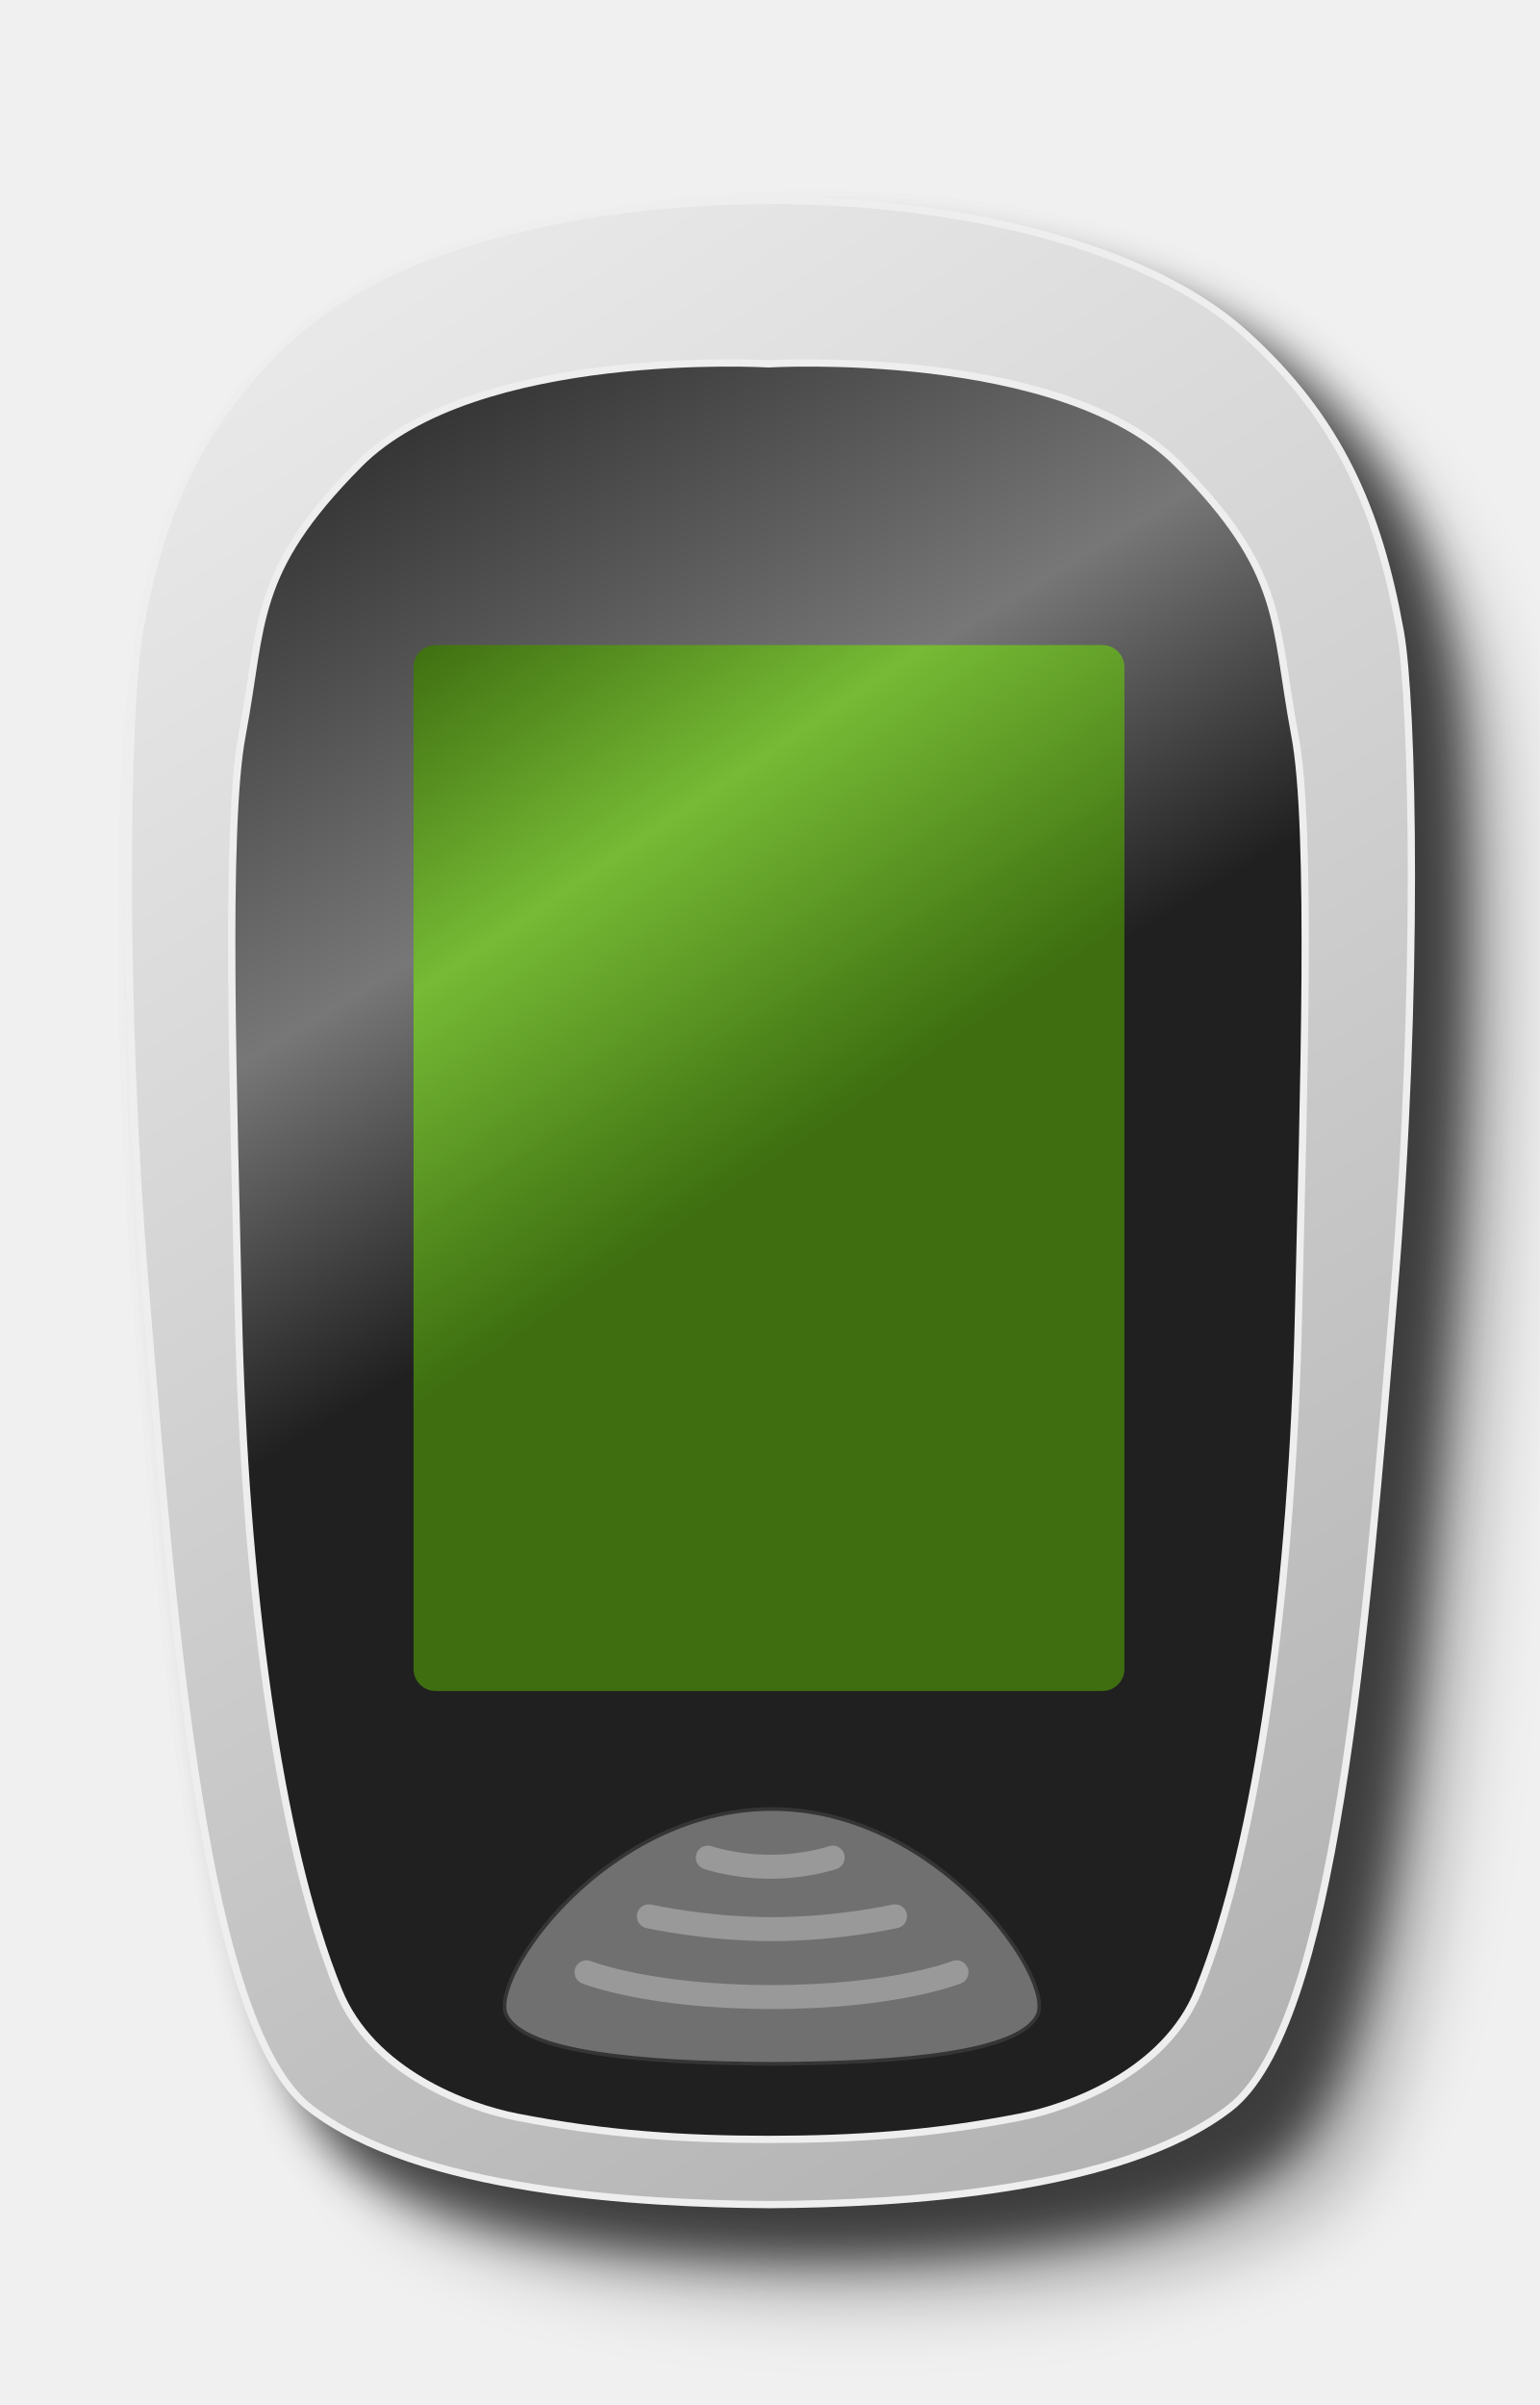
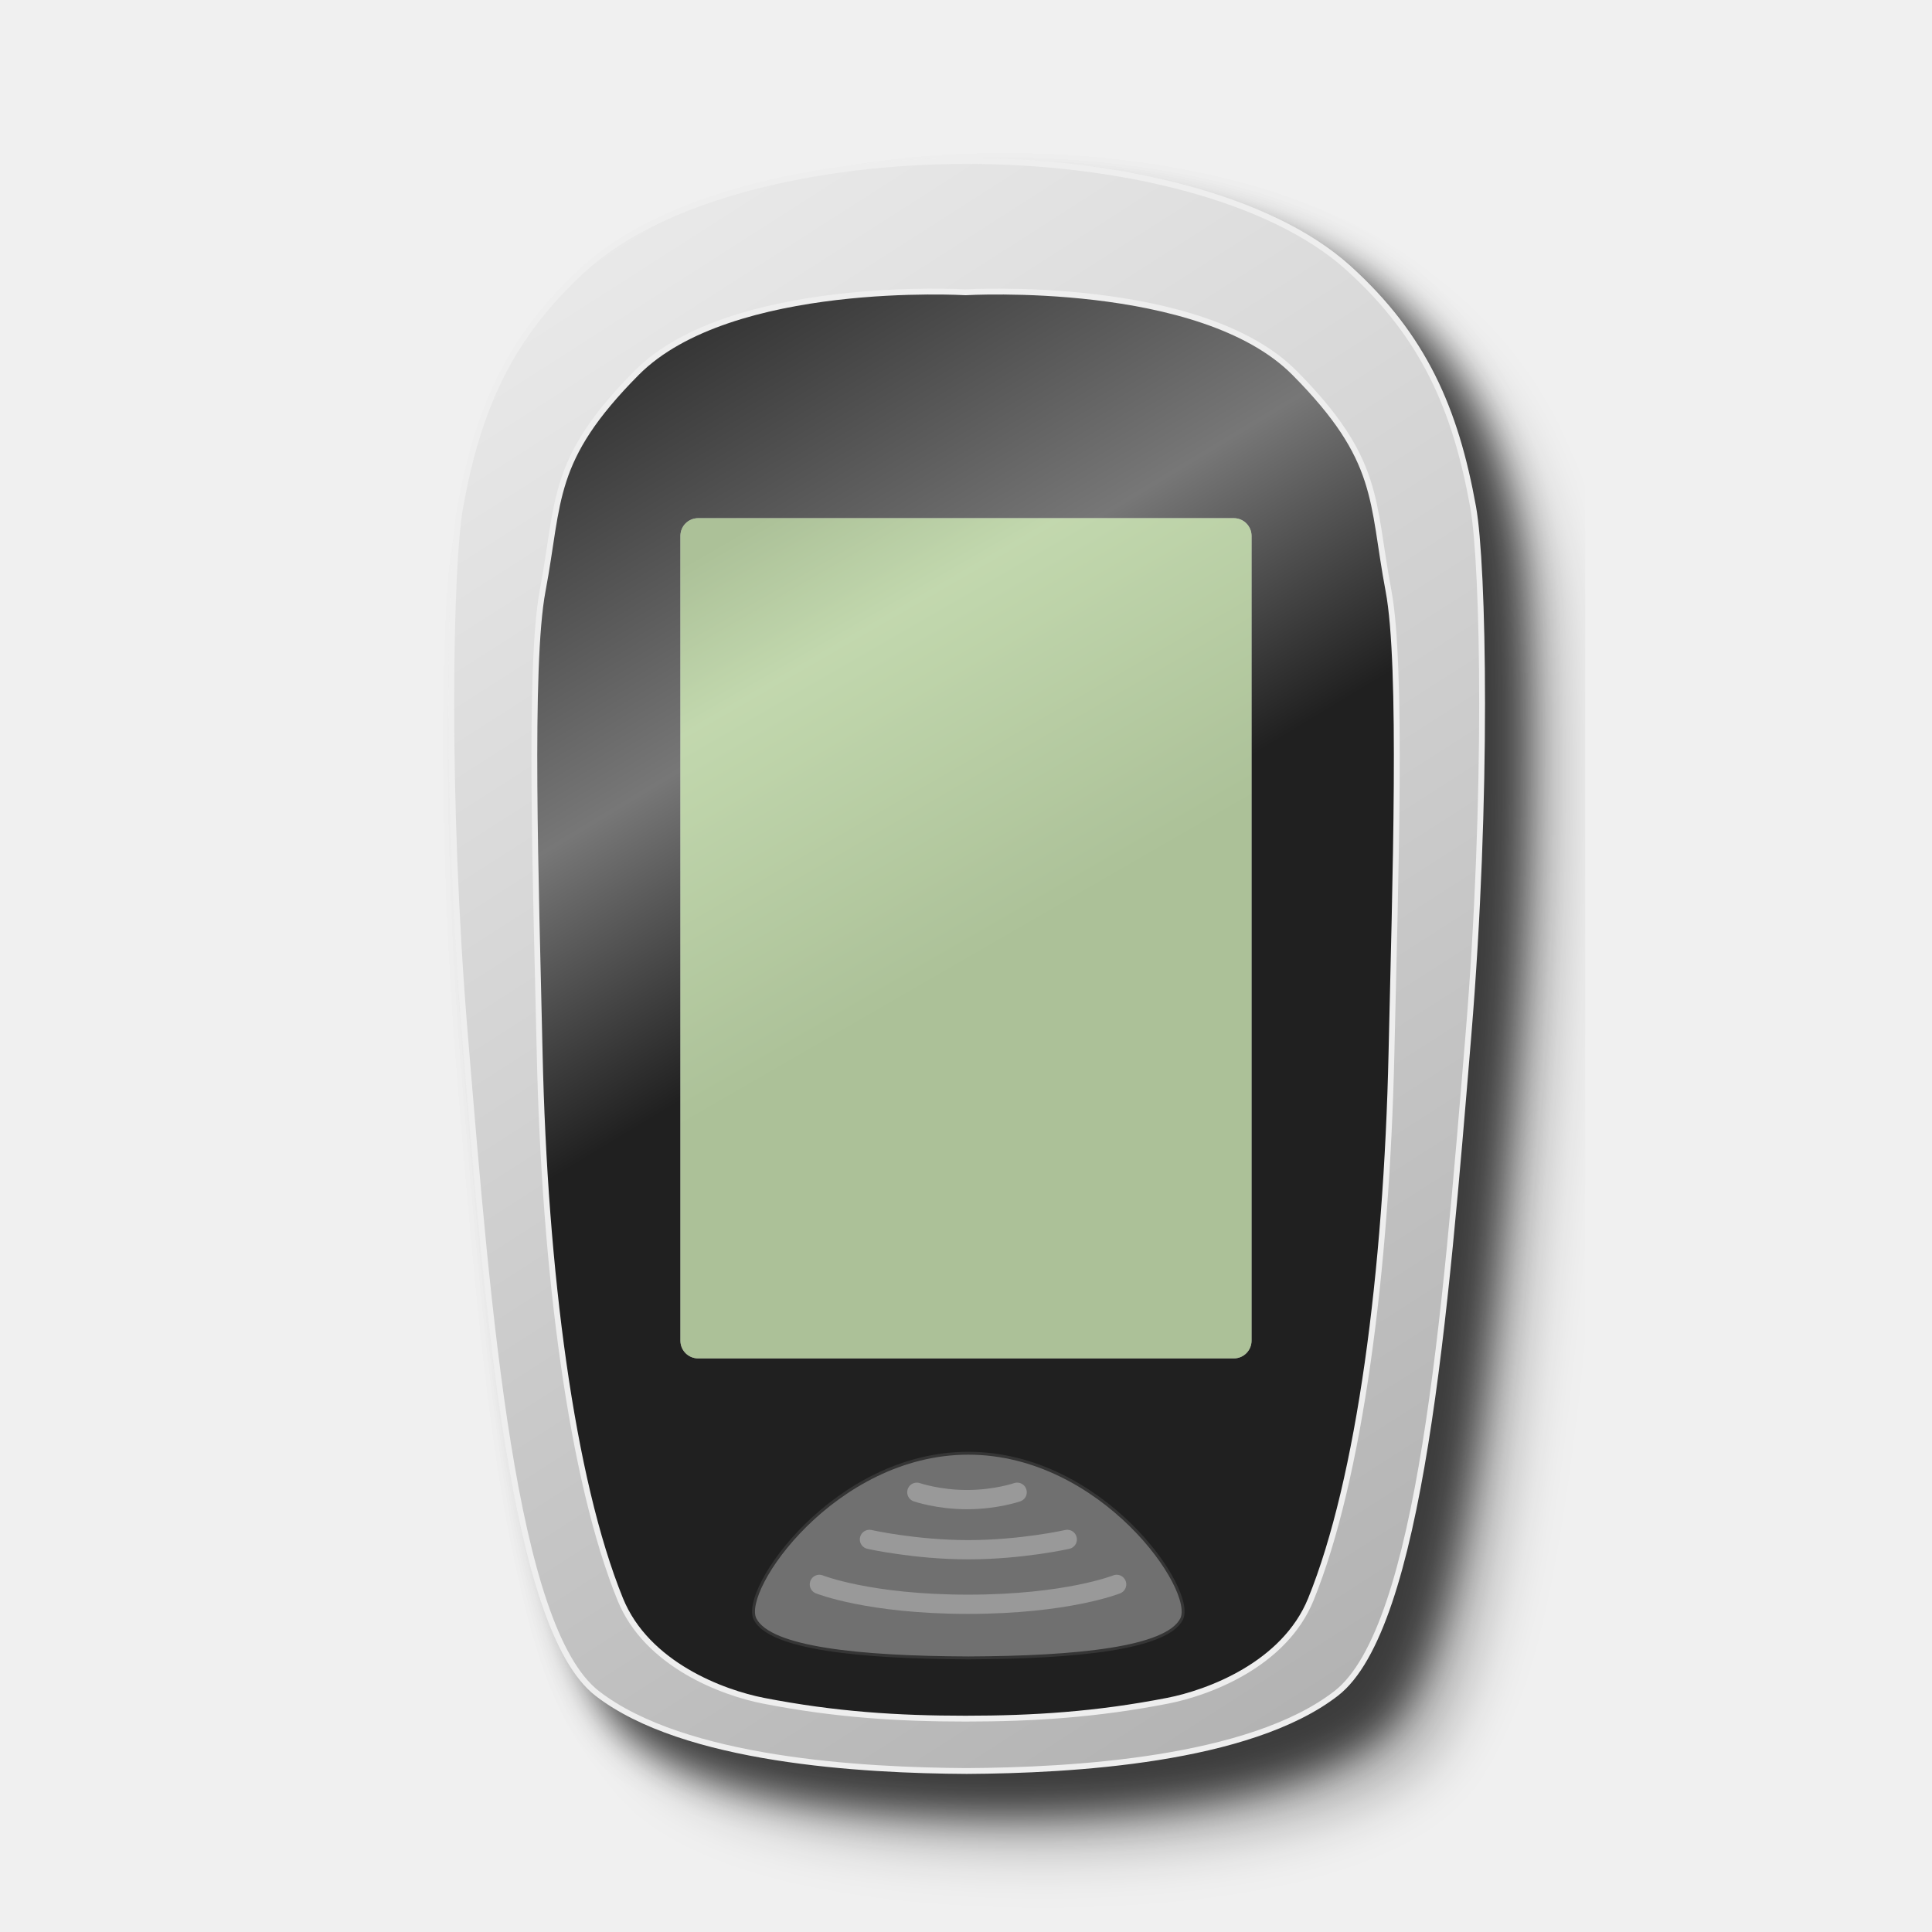
- <svg xmlns="http://www.w3.org/2000/svg" xmlns:xlink="http://www.w3.org/1999/xlink" width="37.986mm" height="59.327mm" viewBox="0 0 37.986 59.327" version="1.1" id="svg8">
+ <svg xmlns="http://www.w3.org/2000/svg" xmlns:xlink="http://www.w3.org/1999/xlink" width="50mm" height="50mm" viewBox="0 0 50 50" version="1.1" id="svg8">
  <defs id="defs2">
    <linearGradient id="linearGradient5222">
-       <stop style="stop-color:#3e6f10;stop-opacity:1" offset="0" id="stop5214" />
-       <stop id="stop5216" offset="0.5" style="stop-color:#3e6f10;stop-opacity:1" />
-       <stop style="stop-color:#76ba34;stop-opacity:1" offset="0.772" id="stop5218" />
-       <stop style="stop-color:#3f6f10;stop-opacity:1" offset="1" id="stop5220" />
+       <stop style="stop-color:#688e44;stop-opacity:1" offset="0" id="stop5214" />
+       <stop id="stop5216" offset="0.5" style="stop-color:#688e44;stop-opacity:1" />
+       <stop style="stop-color:#90b86b;stop-opacity:1" offset="0.85" id="stop5218" />
+       <stop style="stop-color:#688e44;stop-opacity:1" offset="1" id="stop5220" />
    </linearGradient>
    <linearGradient id="linearGradient5190">
      <stop id="stop5186" offset="0" style="stop-color:#202020;stop-opacity:1" />
      <stop style="stop-color:#202020;stop-opacity:1" offset="0.539" id="stop5192" />
      <stop id="stop5194" offset="0.709" style="stop-color:#777777;stop-opacity:1" />
      <stop id="stop5188" offset="1" style="stop-color:#202020;stop-opacity:1" />
    </linearGradient>
    <linearGradient id="linearGradient5176">
      <stop id="stop5172" offset="0" style="stop-color:#aeaeae;stop-opacity:1" />
      <stop id="stop5174" offset="1" style="stop-color:#eeeeee;stop-opacity:1" />
    </linearGradient>
    <filter style="color-interpolation-filters:sRGB" id="filter5394">
      <feFlood flood-opacity="0.498" flood-color="rgb(0,0,0)" result="flood" id="feFlood5384" />
      <feComposite in="flood" in2="SourceGraphic" operator="in" result="composite1" id="feComposite5386" />
      <feGaussianBlur in="composite1" stdDeviation="1" result="blur" id="feGaussianBlur5388" />
      <feOffset dx="2" dy="2" result="offset" id="feOffset5390" />
      <feComposite in="SourceGraphic" in2="offset" operator="over" result="fbSourceGraphic" id="feComposite5392" />
      <feColorMatrix result="fbSourceGraphicAlpha" in="fbSourceGraphic" values="0 0 0 -1 0 0 0 0 -1 0 0 0 0 -1 0 0 0 0 1 0" id="feColorMatrix5396" />
      <feFlood id="feFlood5398" flood-opacity="0.498" flood-color="rgb(0,0,0)" result="flood" in="fbSourceGraphic" />
      <feComposite in2="fbSourceGraphic" id="feComposite5400" in="flood" operator="in" result="composite1" />
      <feGaussianBlur id="feGaussianBlur5402" in="composite1" stdDeviation="1" result="blur" />
      <feOffset id="feOffset5404" dx="2" dy="2" result="offset" />
      <feComposite in2="offset" id="feComposite5406" in="fbSourceGraphic" operator="over" result="composite2" />
    </filter>
    <filter style="color-interpolation-filters:sRGB" id="filter5718">
      <feFlood flood-opacity="0.498" flood-color="rgb(0,0,0)" result="flood" id="feFlood5708" />
      <feComposite in="flood" in2="SourceGraphic" operator="in" result="composite1" id="feComposite5710" />
      <feGaussianBlur in="composite1" stdDeviation="1" result="blur" id="feGaussianBlur5712" />
      <feOffset dx="2" dy="2" result="offset" id="feOffset5714" />
      <feComposite in="SourceGraphic" in2="offset" operator="over" result="composite2" id="feComposite5716" />
    </filter>
    <filter style="color-interpolation-filters:sRGB" id="filter5880">
      <feFlood flood-opacity="0.498" flood-color="rgb(0,0,0)" result="flood" id="feFlood5870" />
      <feComposite in="flood" in2="SourceGraphic" operator="in" result="composite1" id="feComposite5872" />
      <feGaussianBlur in="composite1" stdDeviation="1" result="blur" id="feGaussianBlur5874" />
      <feOffset dx="2" dy="2" result="offset" id="feOffset5876" />
      <feComposite in="SourceGraphic" in2="offset" operator="over" result="composite2" id="feComposite5878" />
    </filter>
-     <linearGradient xlink:href="#linearGradient5176" id="linearGradient5729" gradientUnits="userSpaceOnUse" x1="169.807" y1="309.798" x2="116.252" y2="226.152" />
-     <linearGradient xlink:href="#linearGradient5176" id="linearGradient5731" gradientUnits="userSpaceOnUse" x1="169.807" y1="309.798" x2="116.252" y2="226.152" />
-     <linearGradient xlink:href="#linearGradient5190" id="linearGradient5733" gradientUnits="userSpaceOnUse" x1="165.375" y1="307.077" x2="120.569" y2="232.935" />
-     <linearGradient xlink:href="#linearGradient5190" id="linearGradient5735" gradientUnits="userSpaceOnUse" x1="165.375" y1="307.077" x2="120.569" y2="232.935" />
-     <linearGradient xlink:href="#linearGradient5222" id="linearGradient5737" gradientUnits="userSpaceOnUse" gradientTransform="translate(-12.54769,1121.266)" x1="234.104" y1="261.542" x2="136.077" y2="117.331" />
+     <linearGradient xlink:href="#linearGradient5176" id="linearGradient7645" gradientUnits="userSpaceOnUse" x1="169.807" y1="309.798" x2="116.252" y2="226.152" />
+     <linearGradient xlink:href="#linearGradient5176" id="linearGradient7647" gradientUnits="userSpaceOnUse" x1="169.807" y1="309.798" x2="116.252" y2="226.152" />
+     <linearGradient xlink:href="#linearGradient5190" id="linearGradient7649" gradientUnits="userSpaceOnUse" x1="165.375" y1="307.077" x2="120.569" y2="232.935" />
+     <linearGradient xlink:href="#linearGradient5190" id="linearGradient7651" gradientUnits="userSpaceOnUse" x1="165.375" y1="307.077" x2="120.569" y2="232.935" />
+     <linearGradient xlink:href="#linearGradient5222" id="linearGradient7653" gradientUnits="userSpaceOnUse" gradientTransform="matrix(0.1155119,0,0,0.1155119,1011.4,421.5081)" x1="234.104" y1="261.542" x2="150.844" y2="117.331" />
  </defs>
-   <g id="layer1" transform="translate(-97.03627,-392.0233)">
-     <g id="g5727" transform="matrix(0.4271732,0,0,0.4271732,264.584,196.6547)">
-       <g id="g5725" transform="matrix(0.4188246,0,0,0.4188246,-420.0774,-24.15192)">
-         <g transform="matrix(3.303658,0,0,3.303658,-299.8601,430.1588)" id="g5699" style="display:inline;fill:url(#linearGradient5731);fill-opacity:1;stroke:#eeeeee;stroke-width:0.303;stroke-miterlimit:4;stroke-dasharray:none;stroke-opacity:1;filter:url(#filter5394)">
-           <path id="path5697" d="m 123.837,305.77 c -4.392,-3.398 -5.675,-19.753 -6.871,-34.169 -1.03,-12.409 -0.791,-24.462 -0.249,-27.466 0.916,-5.079 2.549,-8.867 6.475,-12.419 4.086,-3.697 12.01,-5.563 19.838,-5.563 7.828,0 15.752,1.866 19.838,5.563 3.927,3.553 5.559,7.34 6.475,12.419 0.542,3.005 0.78,15.057 -0.249,27.466 -1.196,14.417 -2.479,30.771 -6.871,34.169 -4.513,3.491 -13.779,3.997 -19.193,4.028 -5.414,-0.031 -14.68,-0.537 -19.193,-4.028 z" style="fill:url(#linearGradient5729);fill-opacity:1;stroke:#eeeeee;stroke-width:0.303;stroke-linecap:butt;stroke-linejoin:miter;stroke-miterlimit:4;stroke-dasharray:none;stroke-opacity:1" />
+   <g id="layer1" transform="translate(-1020.531,-413.0914)">
+     <g id="g4836" transform="matrix(1.305343,0,0,1.305343,-302.6012,-141.4018)">
+       <g transform="matrix(0.3816119,0,0,0.3816119,978.2116,341.6769)" id="g7605" style="display:inline;fill:url(#linearGradient7647);fill-opacity:1;stroke:#eeeeee;stroke-width:0.303;stroke-miterlimit:4;stroke-dasharray:none;stroke-opacity:1;filter:url(#filter5394)">
+         <path id="path7603" d="m 123.837,305.77 c -4.392,-3.398 -5.675,-19.753 -6.871,-34.169 -1.03,-12.409 -0.791,-24.462 -0.249,-27.466 0.916,-5.079 2.549,-8.867 6.475,-12.419 4.086,-3.697 12.01,-5.563 19.838,-5.563 7.828,0 15.752,1.866 19.838,5.563 3.927,3.553 5.559,7.34 6.475,12.419 0.542,3.005 0.78,15.057 -0.249,27.466 -1.196,14.417 -2.479,30.771 -6.871,34.169 -4.513,3.491 -13.779,3.997 -19.193,4.028 -5.414,-0.031 -14.68,-0.537 -19.193,-4.028 z" style="fill:url(#linearGradient7645);fill-opacity:1;stroke:#eeeeee;stroke-width:0.303;stroke-linecap:butt;stroke-linejoin:miter;stroke-miterlimit:4;stroke-dasharray:none;stroke-opacity:1" />
+       </g>
+       <g transform="matrix(0.3816119,0,0,0.3816119,978.2116,341.6769)" id="g7609" style="fill:url(#linearGradient7651);fill-opacity:1;stroke:#eeeeee;stroke-width:0.303;stroke-miterlimit:4;stroke-dasharray:none;stroke-opacity:1">
+         <path style="fill:url(#linearGradient7649);fill-opacity:1;stroke:#eeeeee;stroke-width:0.303;stroke-linecap:butt;stroke-linejoin:miter;stroke-miterlimit:4;stroke-dasharray:none;stroke-opacity:1" d="m 153.472,306.147 c 2.099,-0.409 6.06,-1.868 7.441,-5.271 2.532,-6.238 3.934,-17.054 4.186,-28.37 0.197,-8.85 0.578,-20.147 -0.155,-24.029 -0.89,-4.712 -0.383,-6.781 -4.883,-11.317 -4.872,-4.911 -17.089,-4.186 -17.089,-4.186 0,0 -12.217,-0.725 -17.089,4.186 -4.5,4.536 -3.994,6.606 -4.883,11.317 -0.733,3.882 -0.352,15.18 -0.155,24.029 0.251,11.317 1.653,22.132 4.186,28.37 1.381,3.403 5.343,4.862 7.441,5.271 3.709,0.723 6.986,0.93 10.5,0.93 3.514,0 6.791,-0.207 10.5,-0.93 z" id="path7607" />
+       </g>
+       <g transform="matrix(0.3816119,0,0,0.3816119,978.2116,341.6769)" style="display:inline;fill:#707070;fill-opacity:1;stroke:#353535;stroke-width:0.151;stroke-miterlimit:4;stroke-dasharray:none;stroke-opacity:1" id="g7613">
+         <path style="fill:#707070;fill-opacity:1;stroke:#353535;stroke-width:0.151;stroke-linecap:butt;stroke-linejoin:miter;stroke-miterlimit:4;stroke-dasharray:none;stroke-opacity:1" d="m 154.192,301.912 c 0.787,-1.509 -4.122,-8.624 -11.077,-8.624 -6.954,0 -11.864,7.115 -11.077,8.624 0.787,1.509 5.386,1.987 11.077,2.01 5.691,-0.023 10.29,-0.501 11.077,-2.01 z" id="path7611" />
+       </g>
+       <rect ry="0.351" y="435.061" x="1027.118" height="16.658" width="11.323" id="rect5984" style="display:inline;opacity:1;fill:#ffffff;fill-opacity:1;stroke:none;stroke-width:0.407;stroke-linecap:round;stroke-linejoin:miter;stroke-miterlimit:4;stroke-dasharray:none;stroke-dashoffset:0;stroke-opacity:1" />
+       <rect style="display:inline;opacity:0.55;fill:url(#linearGradient7653);fill-opacity:1;stroke:none;stroke-width:0.407;stroke-linecap:round;stroke-linejoin:miter;stroke-miterlimit:4;stroke-dasharray:none;stroke-dashoffset:0;stroke-opacity:1" id="rect7615" width="11.323" height="16.658" x="1027.118" y="435.061" ry="0.351" />
+       <g transform="matrix(0.3816119,0,0,0.3816119,978.2116,341.6769)" style="display:inline;fill:none;fill-opacity:1;stroke:#999999;stroke-opacity:1" id="g7629">
+         <g id="g7619" style="fill:none;fill-opacity:1;stroke:#999999;stroke-opacity:1">
+           <path style="fill:none;fill-opacity:1;stroke:#999999;stroke-width:1;stroke-linecap:round;stroke-linejoin:miter;stroke-miterlimit:4;stroke-dasharray:none;stroke-opacity:1" d="m 145.652,295.315 c 0,0 -1.101,0.383 -2.606,0.383 -1.505,0 -2.606,-0.383 -2.606,-0.383" id="path7617" />
        </g>
-         <g transform="matrix(3.303658,0,0,3.303658,-299.8601,430.1588)" id="g5703" style="fill:url(#linearGradient5735);fill-opacity:1;stroke:#eeeeee;stroke-width:0.303;stroke-miterlimit:4;stroke-dasharray:none;stroke-opacity:1">
-           <path style="fill:url(#linearGradient5733);fill-opacity:1;stroke:#eeeeee;stroke-width:0.303;stroke-linecap:butt;stroke-linejoin:miter;stroke-miterlimit:4;stroke-dasharray:none;stroke-opacity:1" d="m 153.472,306.147 c 2.099,-0.409 6.06,-1.868 7.441,-5.271 2.532,-6.238 3.934,-17.054 4.186,-28.37 0.197,-8.85 0.578,-20.147 -0.155,-24.029 -0.89,-4.712 -0.383,-6.781 -4.883,-11.317 -4.872,-4.911 -17.089,-4.186 -17.089,-4.186 0,0 -12.217,-0.725 -17.089,4.186 -4.5,4.536 -3.994,6.606 -4.883,11.317 -0.733,3.882 -0.352,15.18 -0.155,24.029 0.251,11.317 1.653,22.132 4.186,28.37 1.381,3.403 5.343,4.862 7.441,5.271 3.709,0.723 6.986,0.93 10.5,0.93 3.514,0 6.791,-0.207 10.5,-0.93 z" id="path5701" />
+         <g id="g7623" style="fill:none;fill-opacity:1;stroke:#999999;stroke-opacity:1">
+           <path style="fill:none;fill-opacity:1;stroke:#999999;stroke-width:1;stroke-linecap:round;stroke-linejoin:miter;stroke-miterlimit:4;stroke-dasharray:none;stroke-opacity:1" d="m 148.256,297.766 c 0,0 -2.38,0.536 -5.139,0.536 -2.759,0 -5.139,-0.536 -5.139,-0.536" id="path7621" />
        </g>
-         <g transform="matrix(3.303658,0,0,3.303658,-299.8601,430.1588)" style="display:inline;fill:#707070;fill-opacity:1;stroke:#353535;stroke-width:0.151;stroke-miterlimit:4;stroke-dasharray:none;stroke-opacity:1" id="g5707">
-           <path style="fill:#707070;fill-opacity:1;stroke:#353535;stroke-width:0.151;stroke-linecap:butt;stroke-linejoin:miter;stroke-miterlimit:4;stroke-dasharray:none;stroke-opacity:1" d="m 154.192,301.912 c 0.787,-1.509 -4.122,-8.624 -11.077,-8.624 -6.954,0 -11.864,7.115 -11.077,8.624 0.787,1.509 5.386,1.987 11.077,2.01 5.691,-0.023 10.29,-0.501 11.077,-2.01 z" id="path5705" />
-         </g>
-         <rect style="display:inline;opacity:0.99;fill:url(#linearGradient5737);fill-opacity:1;stroke:none;stroke-width:3.519;stroke-linecap:round;stroke-linejoin:miter;stroke-miterlimit:4;stroke-dasharray:none;stroke-dashoffset:0;stroke-opacity:1" id="rect5709" width="98.027" height="144.211" x="123.529" y="1238.597" ry="3.036" />
-         <g transform="matrix(3.303658,0,0,3.303658,-299.8601,430.1588)" style="display:inline;fill:none;fill-opacity:1;stroke:#999999;stroke-opacity:1" id="g5723">
-           <g id="g5713" style="fill:none;fill-opacity:1;stroke:#999999;stroke-opacity:1">
-             <path style="fill:none;fill-opacity:1;stroke:#999999;stroke-width:1;stroke-linecap:round;stroke-linejoin:miter;stroke-miterlimit:4;stroke-dasharray:none;stroke-opacity:1" d="m 145.652,295.315 c 0,0 -1.101,0.383 -2.606,0.383 -1.505,0 -2.606,-0.383 -2.606,-0.383" id="path5711" />
-           </g>
-           <g id="g5717" style="fill:none;fill-opacity:1;stroke:#999999;stroke-opacity:1">
-             <path style="fill:none;fill-opacity:1;stroke:#999999;stroke-width:1;stroke-linecap:round;stroke-linejoin:miter;stroke-miterlimit:4;stroke-dasharray:none;stroke-opacity:1" d="m 148.256,297.766 c 0,0 -2.38,0.536 -5.139,0.536 -2.759,0 -5.139,-0.536 -5.139,-0.536" id="path5715" />
-           </g>
-           <g id="g5721" style="fill:none;fill-opacity:1;stroke:#999999;stroke-opacity:1">
-             <path id="path5719" d="m 135.377,300.102 c 0,0 2.58,1.034 7.722,1.034 5.143,0 7.722,-1.034 7.722,-1.034" style="fill:none;fill-opacity:1;stroke:#999999;stroke-width:1;stroke-linecap:round;stroke-linejoin:miter;stroke-miterlimit:4;stroke-dasharray:none;stroke-opacity:1" />
-           </g>
+         <g id="g7627" style="fill:none;fill-opacity:1;stroke:#999999;stroke-opacity:1">
+           <path id="path7625" d="m 135.377,300.102 c 0,0 2.58,1.034 7.722,1.034 5.143,0 7.722,-1.034 7.722,-1.034" style="fill:none;fill-opacity:1;stroke:#999999;stroke-width:1;stroke-linecap:round;stroke-linejoin:miter;stroke-miterlimit:4;stroke-dasharray:none;stroke-opacity:1" />
        </g>
      </g>
    </g>
  </g>
-   <g id="layer3" style="display:inline" transform="translate(-97.03627,-392.0233)" />
+   <g id="layer3" style="display:inline" transform="translate(-1020.531,-413.0914)" />
</svg>
